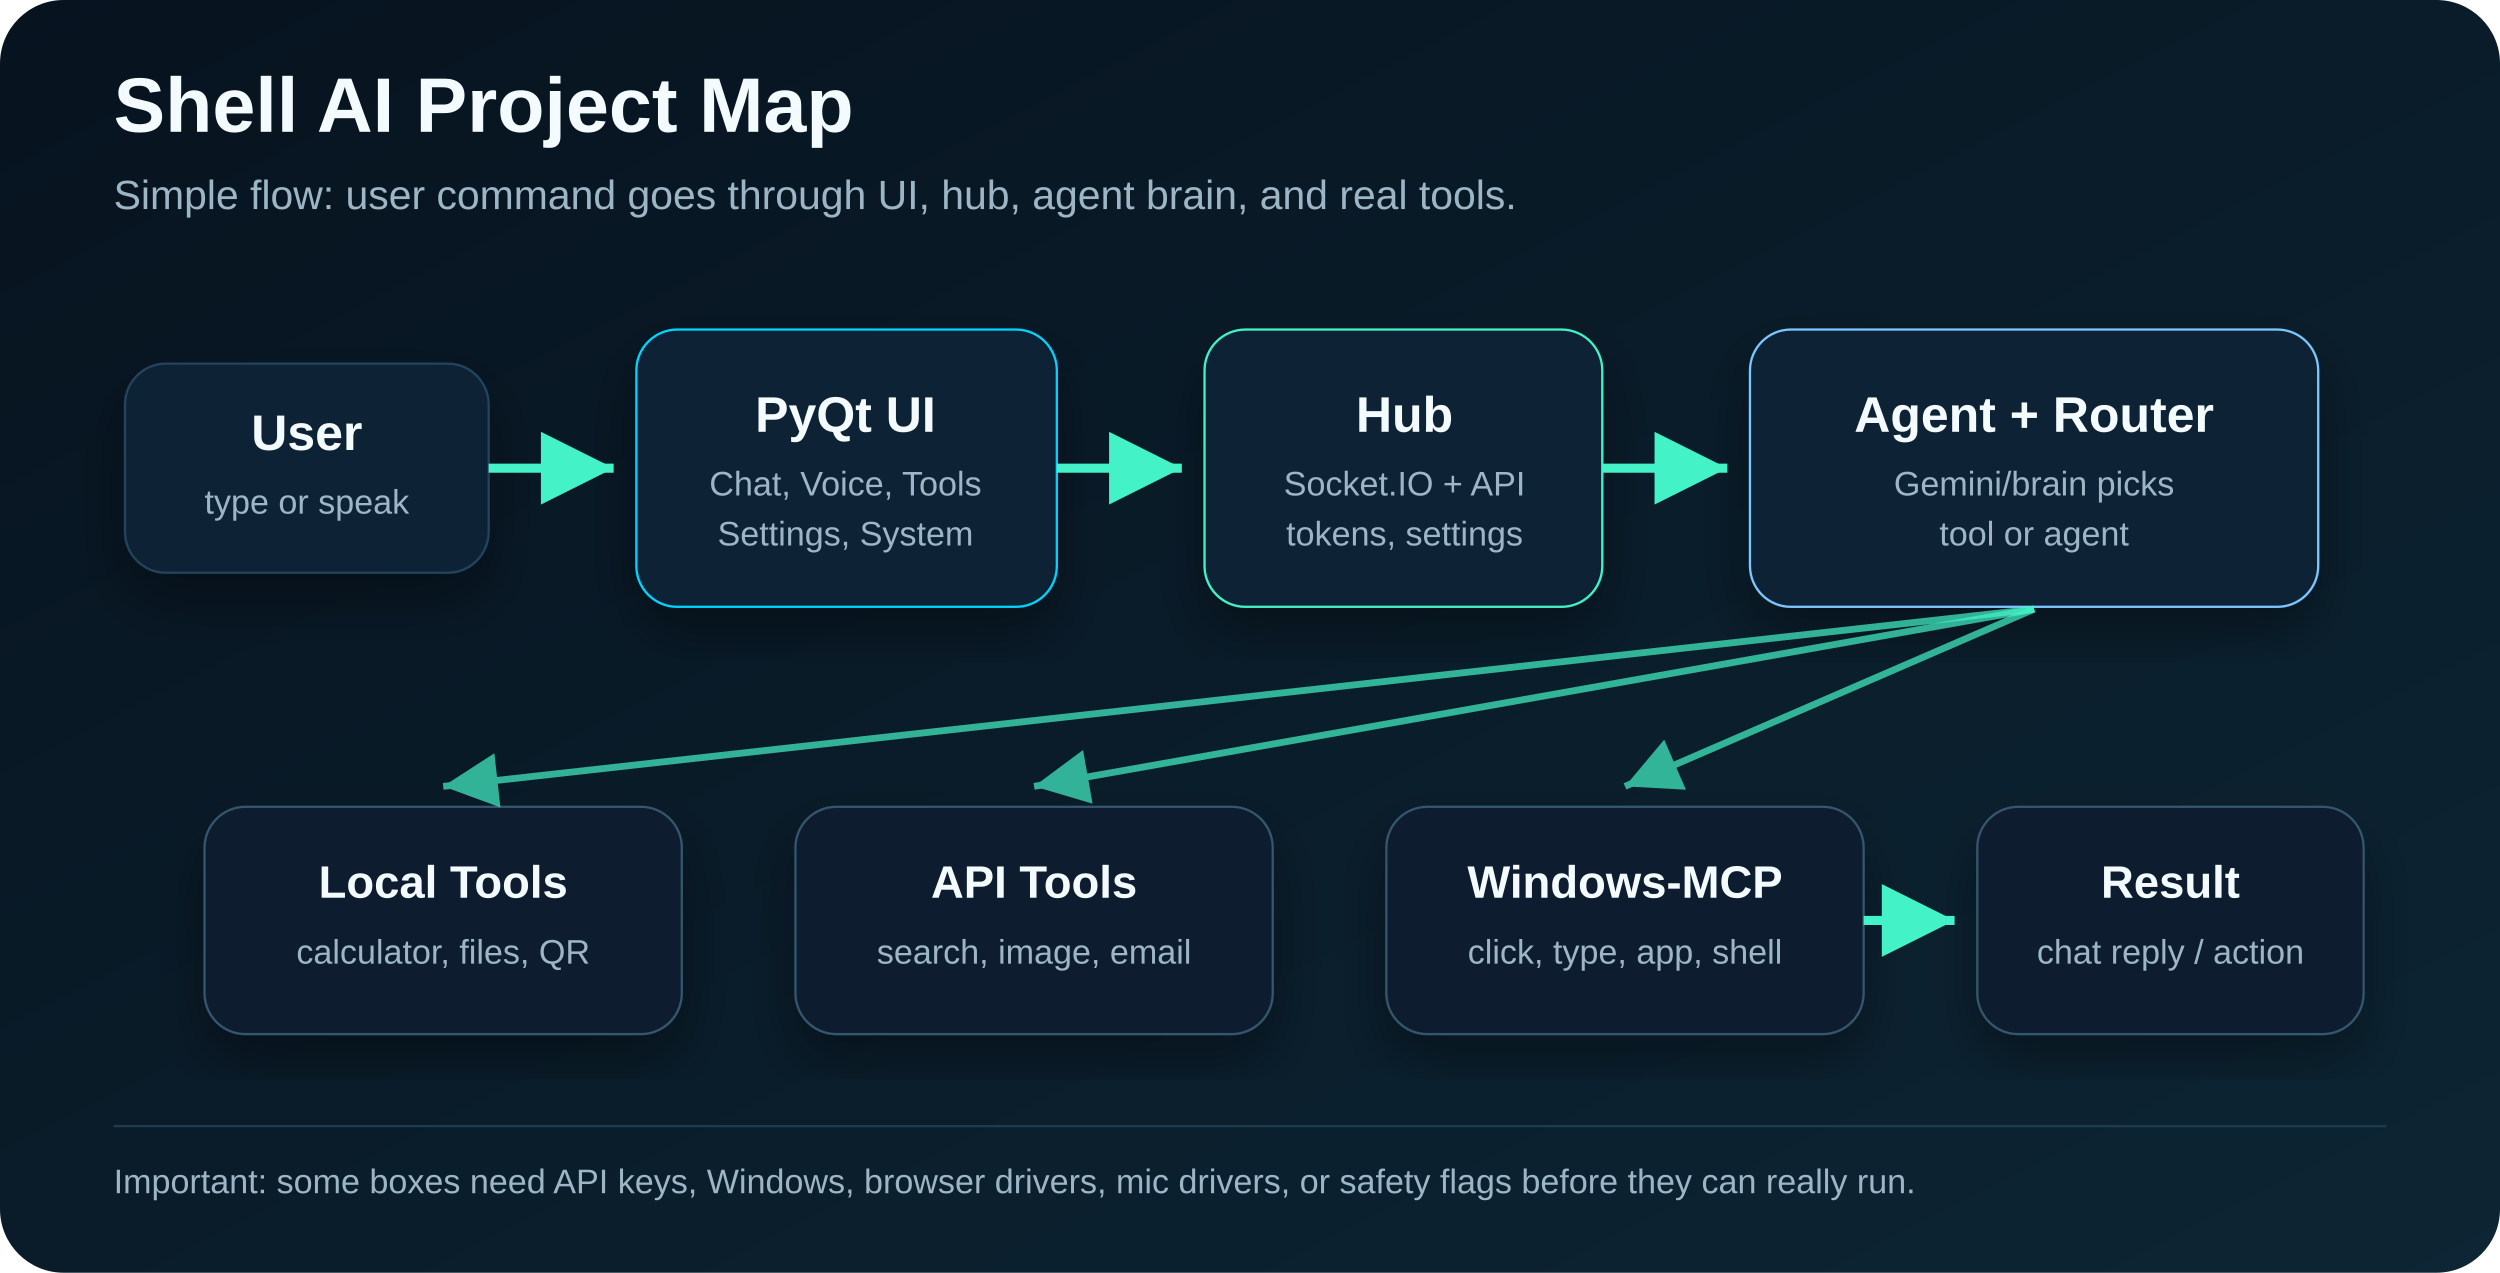
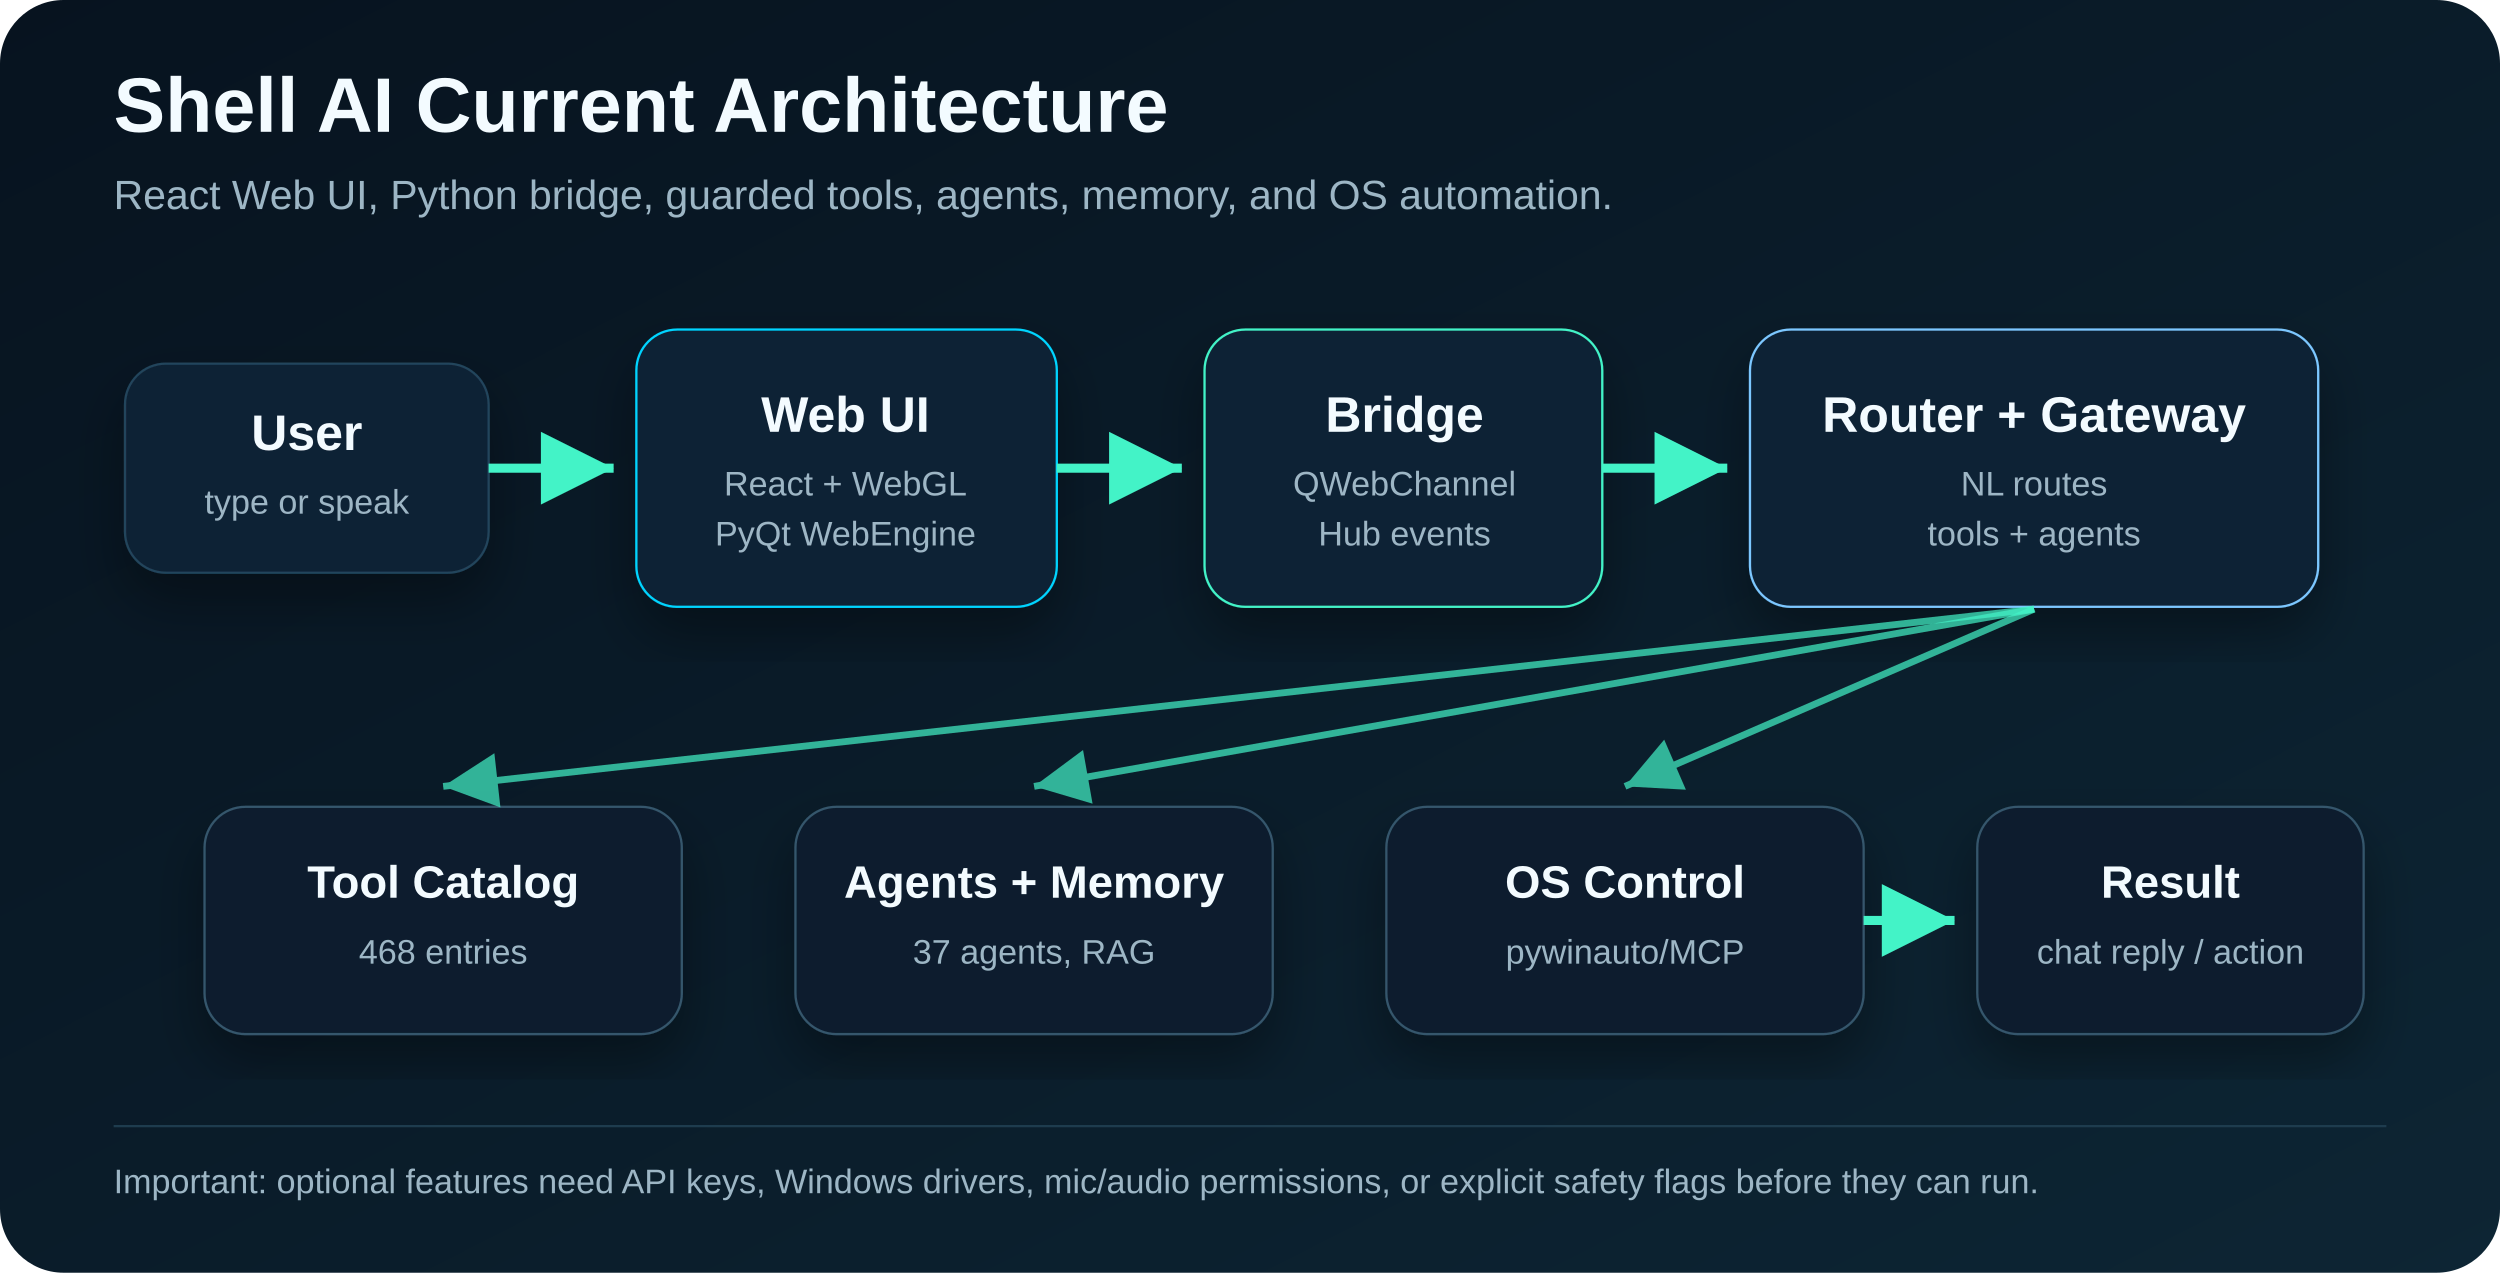
<svg xmlns="http://www.w3.org/2000/svg" width="1100" height="560" viewBox="0 0 1100 560">
  <defs>
    <linearGradient id="bg" x1="0" x2="1" y1="0" y2="1">
      <stop offset="0" stop-color="#07131f" />
      <stop offset="1" stop-color="#0d2534" />
    </linearGradient>
    <linearGradient id="cyan" x1="0" x2="1">
      <stop offset="0" stop-color="#00d4ff" />
      <stop offset="1" stop-color="#43f3c7" />
    </linearGradient>
    <filter id="shadow" x="-20%" y="-20%" width="140%" height="140%">
      <feDropShadow dx="0" dy="12" stdDeviation="12" flood-color="#000000" flood-opacity="0.35" />
    </filter>
    <marker id="arrow" markerWidth="12" markerHeight="12" refX="10" refY="6" orient="auto">
      <path d="M2,2 L10,6 L2,10 Z" fill="#43f3c7" />
    </marker>
  </defs>
  <rect width="1100" height="560" rx="28" fill="url(#bg)" />
-   <text x="50" y="58" fill="#f3fbff" font-family="Arial, sans-serif" font-size="34" font-weight="700">Shell AI Project Map</text>
-   <text x="50" y="92" fill="#9db6c5" font-family="Arial, sans-serif" font-size="18">Simple flow: user command goes through UI, hub, agent brain, and real tools.</text>
+   <text x="50" y="58" fill="#f3fbff" font-family="Arial, sans-serif" font-size="34" font-weight="700">Shell AI Current Architecture</text>
+   <text x="50" y="92" fill="#9db6c5" font-family="Arial, sans-serif" font-size="18">React Web UI, Python bridge, guarded tools, agents, memory, and OS automation.</text>
  <g filter="url(#shadow)">
    <rect x="55" y="160" width="160" height="92" rx="18" fill="#102235" stroke="#22445b" />
    <text x="135" y="198" fill="#f3fbff" text-anchor="middle" font-family="Arial, sans-serif" font-size="22" font-weight="700">User</text>
    <text x="135" y="226" fill="#9db6c5" text-anchor="middle" font-family="Arial, sans-serif" font-size="15">type or speak</text>
    <rect x="280" y="145" width="185" height="122" rx="18" fill="#102235" stroke="#00d4ff" />
-     <text x="372" y="190" fill="#f3fbff" text-anchor="middle" font-family="Arial, sans-serif" font-size="22" font-weight="700">PyQt UI</text>
-     <text x="372" y="218" fill="#9db6c5" text-anchor="middle" font-family="Arial, sans-serif" font-size="15">Chat, Voice, Tools</text>
-     <text x="372" y="240" fill="#9db6c5" text-anchor="middle" font-family="Arial, sans-serif" font-size="15">Settings, System</text>
+     <text x="372" y="190" fill="#f3fbff" text-anchor="middle" font-family="Arial, sans-serif" font-size="22" font-weight="700">Web UI</text>
+     <text x="372" y="218" fill="#9db6c5" text-anchor="middle" font-family="Arial, sans-serif" font-size="15">React + WebGL</text>
+     <text x="372" y="240" fill="#9db6c5" text-anchor="middle" font-family="Arial, sans-serif" font-size="15">PyQt WebEngine</text>
    <rect x="530" y="145" width="175" height="122" rx="18" fill="#102235" stroke="#43f3c7" />
-     <text x="618" y="190" fill="#f3fbff" text-anchor="middle" font-family="Arial, sans-serif" font-size="22" font-weight="700">Hub</text>
-     <text x="618" y="218" fill="#9db6c5" text-anchor="middle" font-family="Arial, sans-serif" font-size="15">Socket.IO + API</text>
-     <text x="618" y="240" fill="#9db6c5" text-anchor="middle" font-family="Arial, sans-serif" font-size="15">tokens, settings</text>
+     <text x="618" y="190" fill="#f3fbff" text-anchor="middle" font-family="Arial, sans-serif" font-size="22" font-weight="700">Bridge</text>
+     <text x="618" y="218" fill="#9db6c5" text-anchor="middle" font-family="Arial, sans-serif" font-size="15">QWebChannel</text>
+     <text x="618" y="240" fill="#9db6c5" text-anchor="middle" font-family="Arial, sans-serif" font-size="15">Hub events</text>
    <rect x="770" y="145" width="250" height="122" rx="18" fill="#102235" stroke="#7cc7ff" />
-     <text x="895" y="190" fill="#f3fbff" text-anchor="middle" font-family="Arial, sans-serif" font-size="22" font-weight="700">Agent + Router</text>
-     <text x="895" y="218" fill="#9db6c5" text-anchor="middle" font-family="Arial, sans-serif" font-size="15">Gemini/brain picks</text>
-     <text x="895" y="240" fill="#9db6c5" text-anchor="middle" font-family="Arial, sans-serif" font-size="15">tool or agent</text>
+     <text x="895" y="190" fill="#f3fbff" text-anchor="middle" font-family="Arial, sans-serif" font-size="22" font-weight="700">Router + Gateway</text>
+     <text x="895" y="218" fill="#9db6c5" text-anchor="middle" font-family="Arial, sans-serif" font-size="15">NL routes</text>
+     <text x="895" y="240" fill="#9db6c5" text-anchor="middle" font-family="Arial, sans-serif" font-size="15">tools + agents</text>
  </g>
  <line x1="215" y1="206" x2="270" y2="206" stroke="#43f3c7" stroke-width="4" marker-end="url(#arrow)" />
  <line x1="465" y1="206" x2="520" y2="206" stroke="#43f3c7" stroke-width="4" marker-end="url(#arrow)" />
  <line x1="705" y1="206" x2="760" y2="206" stroke="#43f3c7" stroke-width="4" marker-end="url(#arrow)" />
  <g filter="url(#shadow)">
    <rect x="90" y="355" width="210" height="100" rx="18" fill="#0d1d2e" stroke="#35566c" />
-     <text x="195" y="395" fill="#f3fbff" text-anchor="middle" font-family="Arial, sans-serif" font-size="20" font-weight="700">Local Tools</text>
-     <text x="195" y="424" fill="#9db6c5" text-anchor="middle" font-family="Arial, sans-serif" font-size="15">calculator, files, QR</text>
+     <text x="195" y="395" fill="#f3fbff" text-anchor="middle" font-family="Arial, sans-serif" font-size="20" font-weight="700">Tool Catalog</text>
+     <text x="195" y="424" fill="#9db6c5" text-anchor="middle" font-family="Arial, sans-serif" font-size="15">468 entries</text>
    <rect x="350" y="355" width="210" height="100" rx="18" fill="#0d1d2e" stroke="#35566c" />
-     <text x="455" y="395" fill="#f3fbff" text-anchor="middle" font-family="Arial, sans-serif" font-size="20" font-weight="700">API Tools</text>
-     <text x="455" y="424" fill="#9db6c5" text-anchor="middle" font-family="Arial, sans-serif" font-size="15">search, image, email</text>
+     <text x="455" y="395" fill="#f3fbff" text-anchor="middle" font-family="Arial, sans-serif" font-size="20" font-weight="700">Agents + Memory</text>
+     <text x="455" y="424" fill="#9db6c5" text-anchor="middle" font-family="Arial, sans-serif" font-size="15">37 agents, RAG</text>
    <rect x="610" y="355" width="210" height="100" rx="18" fill="#0d1d2e" stroke="#35566c" />
-     <text x="715" y="395" fill="#f3fbff" text-anchor="middle" font-family="Arial, sans-serif" font-size="20" font-weight="700">Windows-MCP</text>
-     <text x="715" y="424" fill="#9db6c5" text-anchor="middle" font-family="Arial, sans-serif" font-size="15">click, type, app, shell</text>
+     <text x="715" y="395" fill="#f3fbff" text-anchor="middle" font-family="Arial, sans-serif" font-size="20" font-weight="700">OS Control</text>
+     <text x="715" y="424" fill="#9db6c5" text-anchor="middle" font-family="Arial, sans-serif" font-size="15">pywinauto/MCP</text>
    <rect x="870" y="355" width="170" height="100" rx="18" fill="#0d1d2e" stroke="#35566c" />
    <text x="955" y="395" fill="#f3fbff" text-anchor="middle" font-family="Arial, sans-serif" font-size="20" font-weight="700">Result</text>
    <text x="955" y="424" fill="#9db6c5" text-anchor="middle" font-family="Arial, sans-serif" font-size="15">chat reply / action</text>
  </g>
  <line x1="895" y1="268" x2="195" y2="346" stroke="#43f3c7" stroke-width="3" marker-end="url(#arrow)" opacity="0.7" />
  <line x1="895" y1="268" x2="455" y2="346" stroke="#43f3c7" stroke-width="3" marker-end="url(#arrow)" opacity="0.7" />
  <line x1="895" y1="268" x2="715" y2="346" stroke="#43f3c7" stroke-width="3" marker-end="url(#arrow)" opacity="0.7" />
  <line x1="820" y1="405" x2="860" y2="405" stroke="#43f3c7" stroke-width="4" marker-end="url(#arrow)" />
  <rect x="50" y="495" width="1000" height="1" fill="#1e3c4e" />
-   <text x="50" y="525" fill="#9db6c5" font-family="Arial, sans-serif" font-size="15">Important: some boxes need API keys, Windows, browser drivers, mic drivers, or safety flags before they can really run.</text>
+   <text x="50" y="525" fill="#9db6c5" font-family="Arial, sans-serif" font-size="15">Important: optional features need API keys, Windows drivers, mic/audio permissions, or explicit safety flags before they can run.</text>
</svg>
